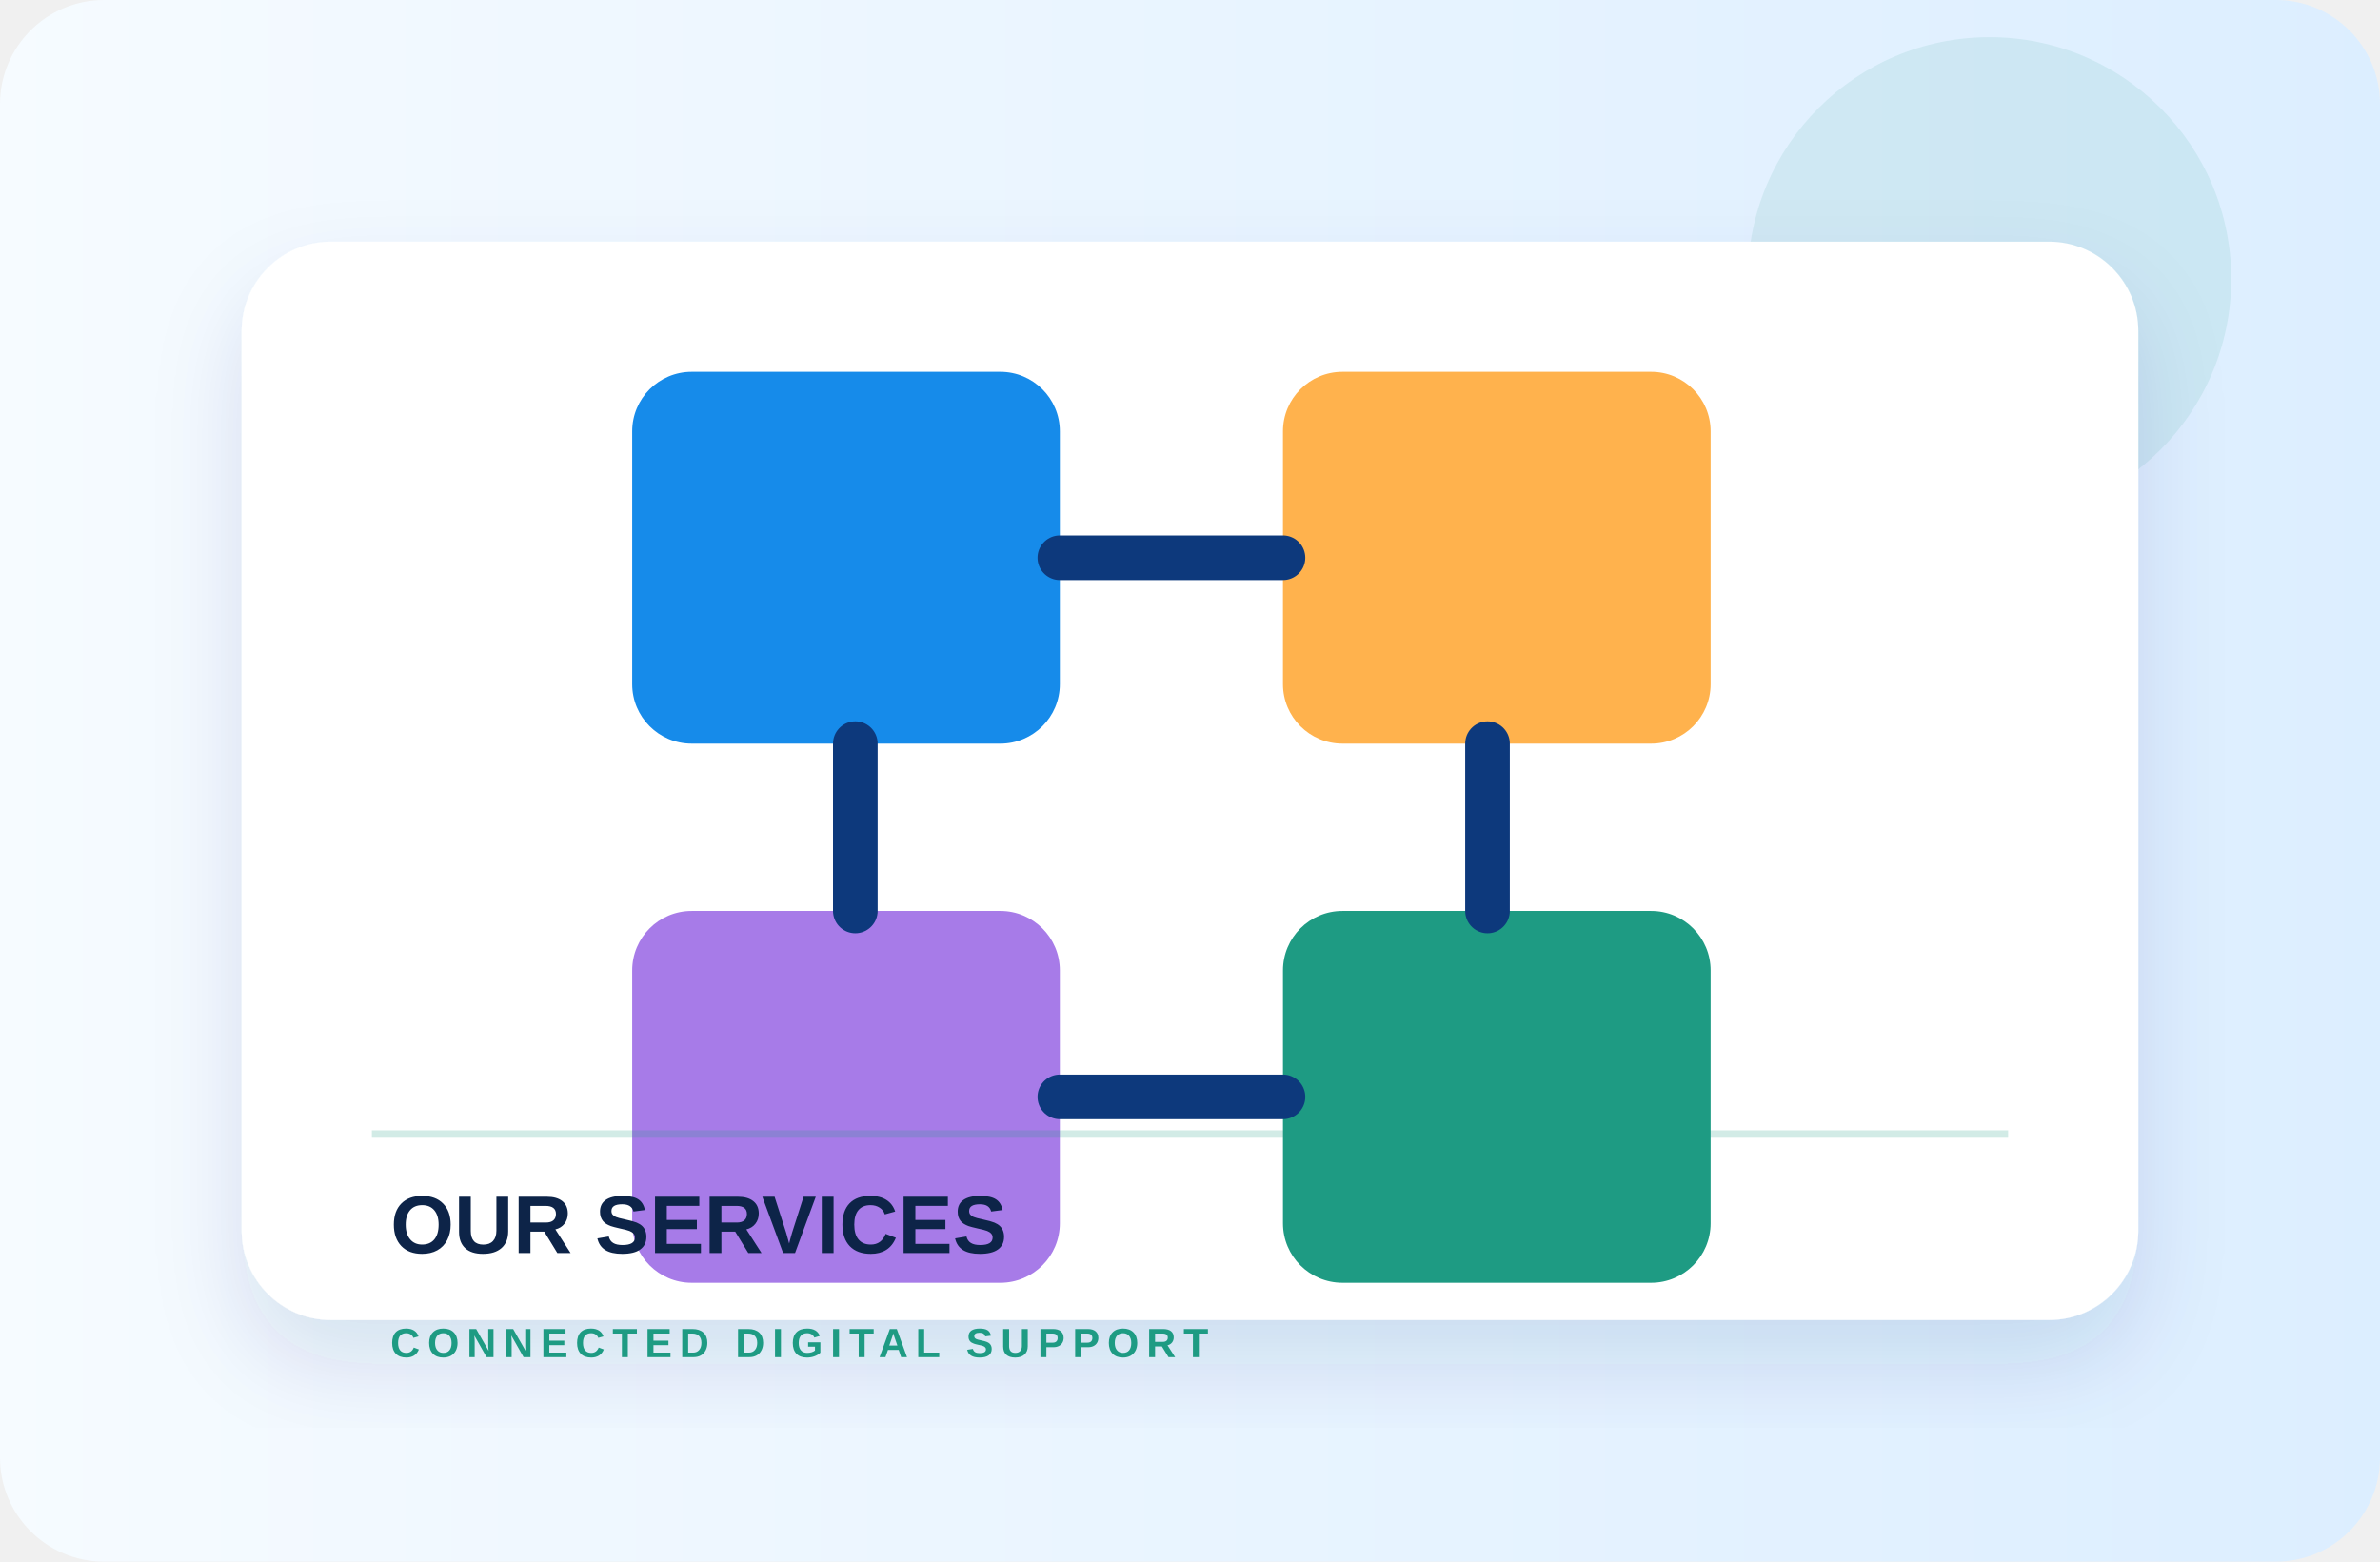
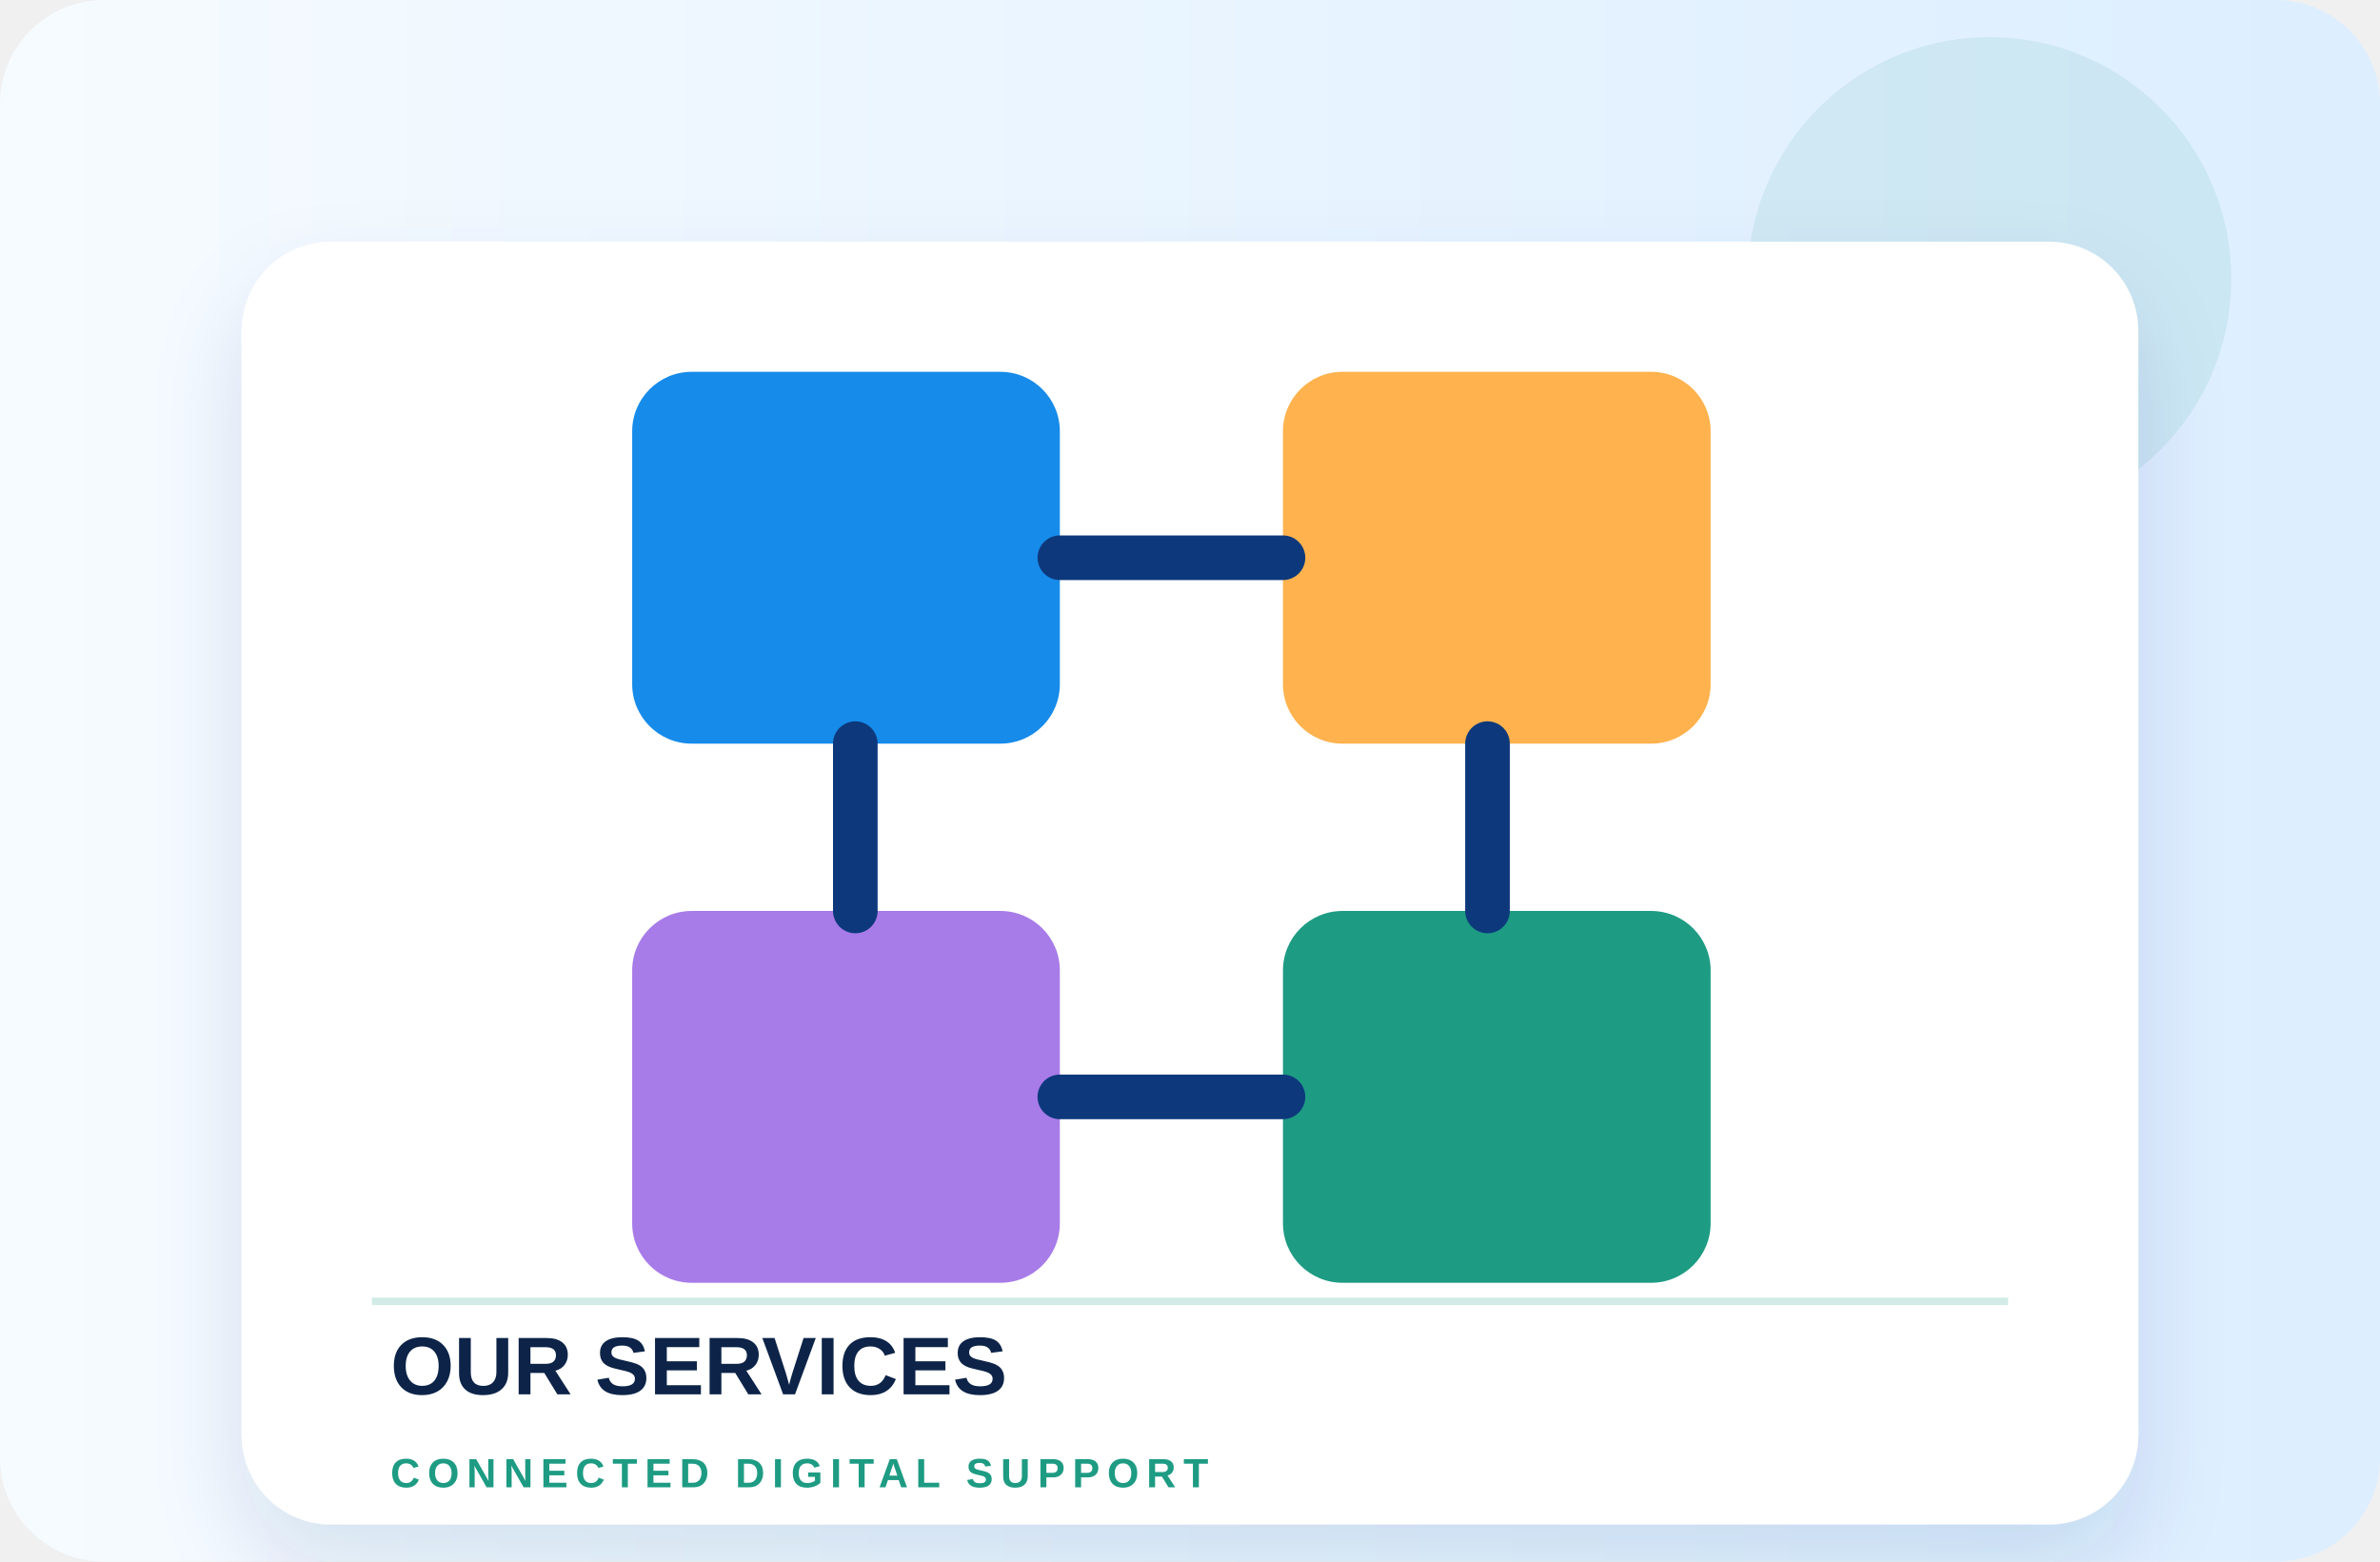
<svg xmlns="http://www.w3.org/2000/svg" viewBox="0 0 640 420" role="img" aria-labelledby="t d">
  <defs>
    <linearGradient id="bg">
      <stop stop-color="#f6fbff" />
      <stop offset="1" stop-color="#dceeff" />
    </linearGradient>
    <filter id="s">
      <feDropShadow dx="0" dy="12" stdDeviation="12" flood-color="#0d397c" flood-opacity=".12" />
    </filter>
  </defs>
  <rect width="640" height="420" rx="28" fill="url(#bg)" />
  <circle cx="535" cy="75" r="65" fill="#1e9b83" opacity=".1" />
-   <rect x="65" y="65" width="510" height="290" rx="24" fill="#fff" filter="url(#s)" />
+   <rect x="65" y="65" width="510" height="345" rx="24" fill="#fff" filter="url(#s)" />
  <g>
    <rect x="170" y="100" width="115" height="100" rx="16" fill="#168bea" />
    <rect x="345" y="100" width="115" height="100" rx="16" fill="#ffb24d" />
    <rect x="170" y="245" width="115" height="100" rx="16" fill="#a77be8" />
    <rect x="345" y="245" width="115" height="100" rx="16" fill="#1e9b83" />
    <path d="M285 150h60M230 200v45M400 200v45M285 295h60" stroke="#0d397c" stroke-width="12" stroke-linecap="round" />
  </g>
-   <path d="M100 305h440" stroke="#1e9b83" stroke-width="2" opacity=".2" />
-   <text x="105" y="337" font-family="Arial" font-size="22" font-weight="800" fill="#0d2448">OUR SERVICES</text>
-   <text x="105" y="365" font-family="Arial" font-size="11" font-weight="700" letter-spacing="2" fill="#1e9b83">CONNECTED DIGITAL SUPPORT</text>
+   <path d="M100 350h440" stroke="#1e9b83" stroke-width="2" opacity=".2" />
+   <text x="105" y="375" font-family="Arial" font-size="22" font-weight="800" fill="#0d2448">OUR SERVICES</text>
+   <text x="105" y="400" font-family="Arial" font-size="11" font-weight="700" letter-spacing="2" fill="#1e9b83">CONNECTED DIGITAL SUPPORT</text>
</svg>
